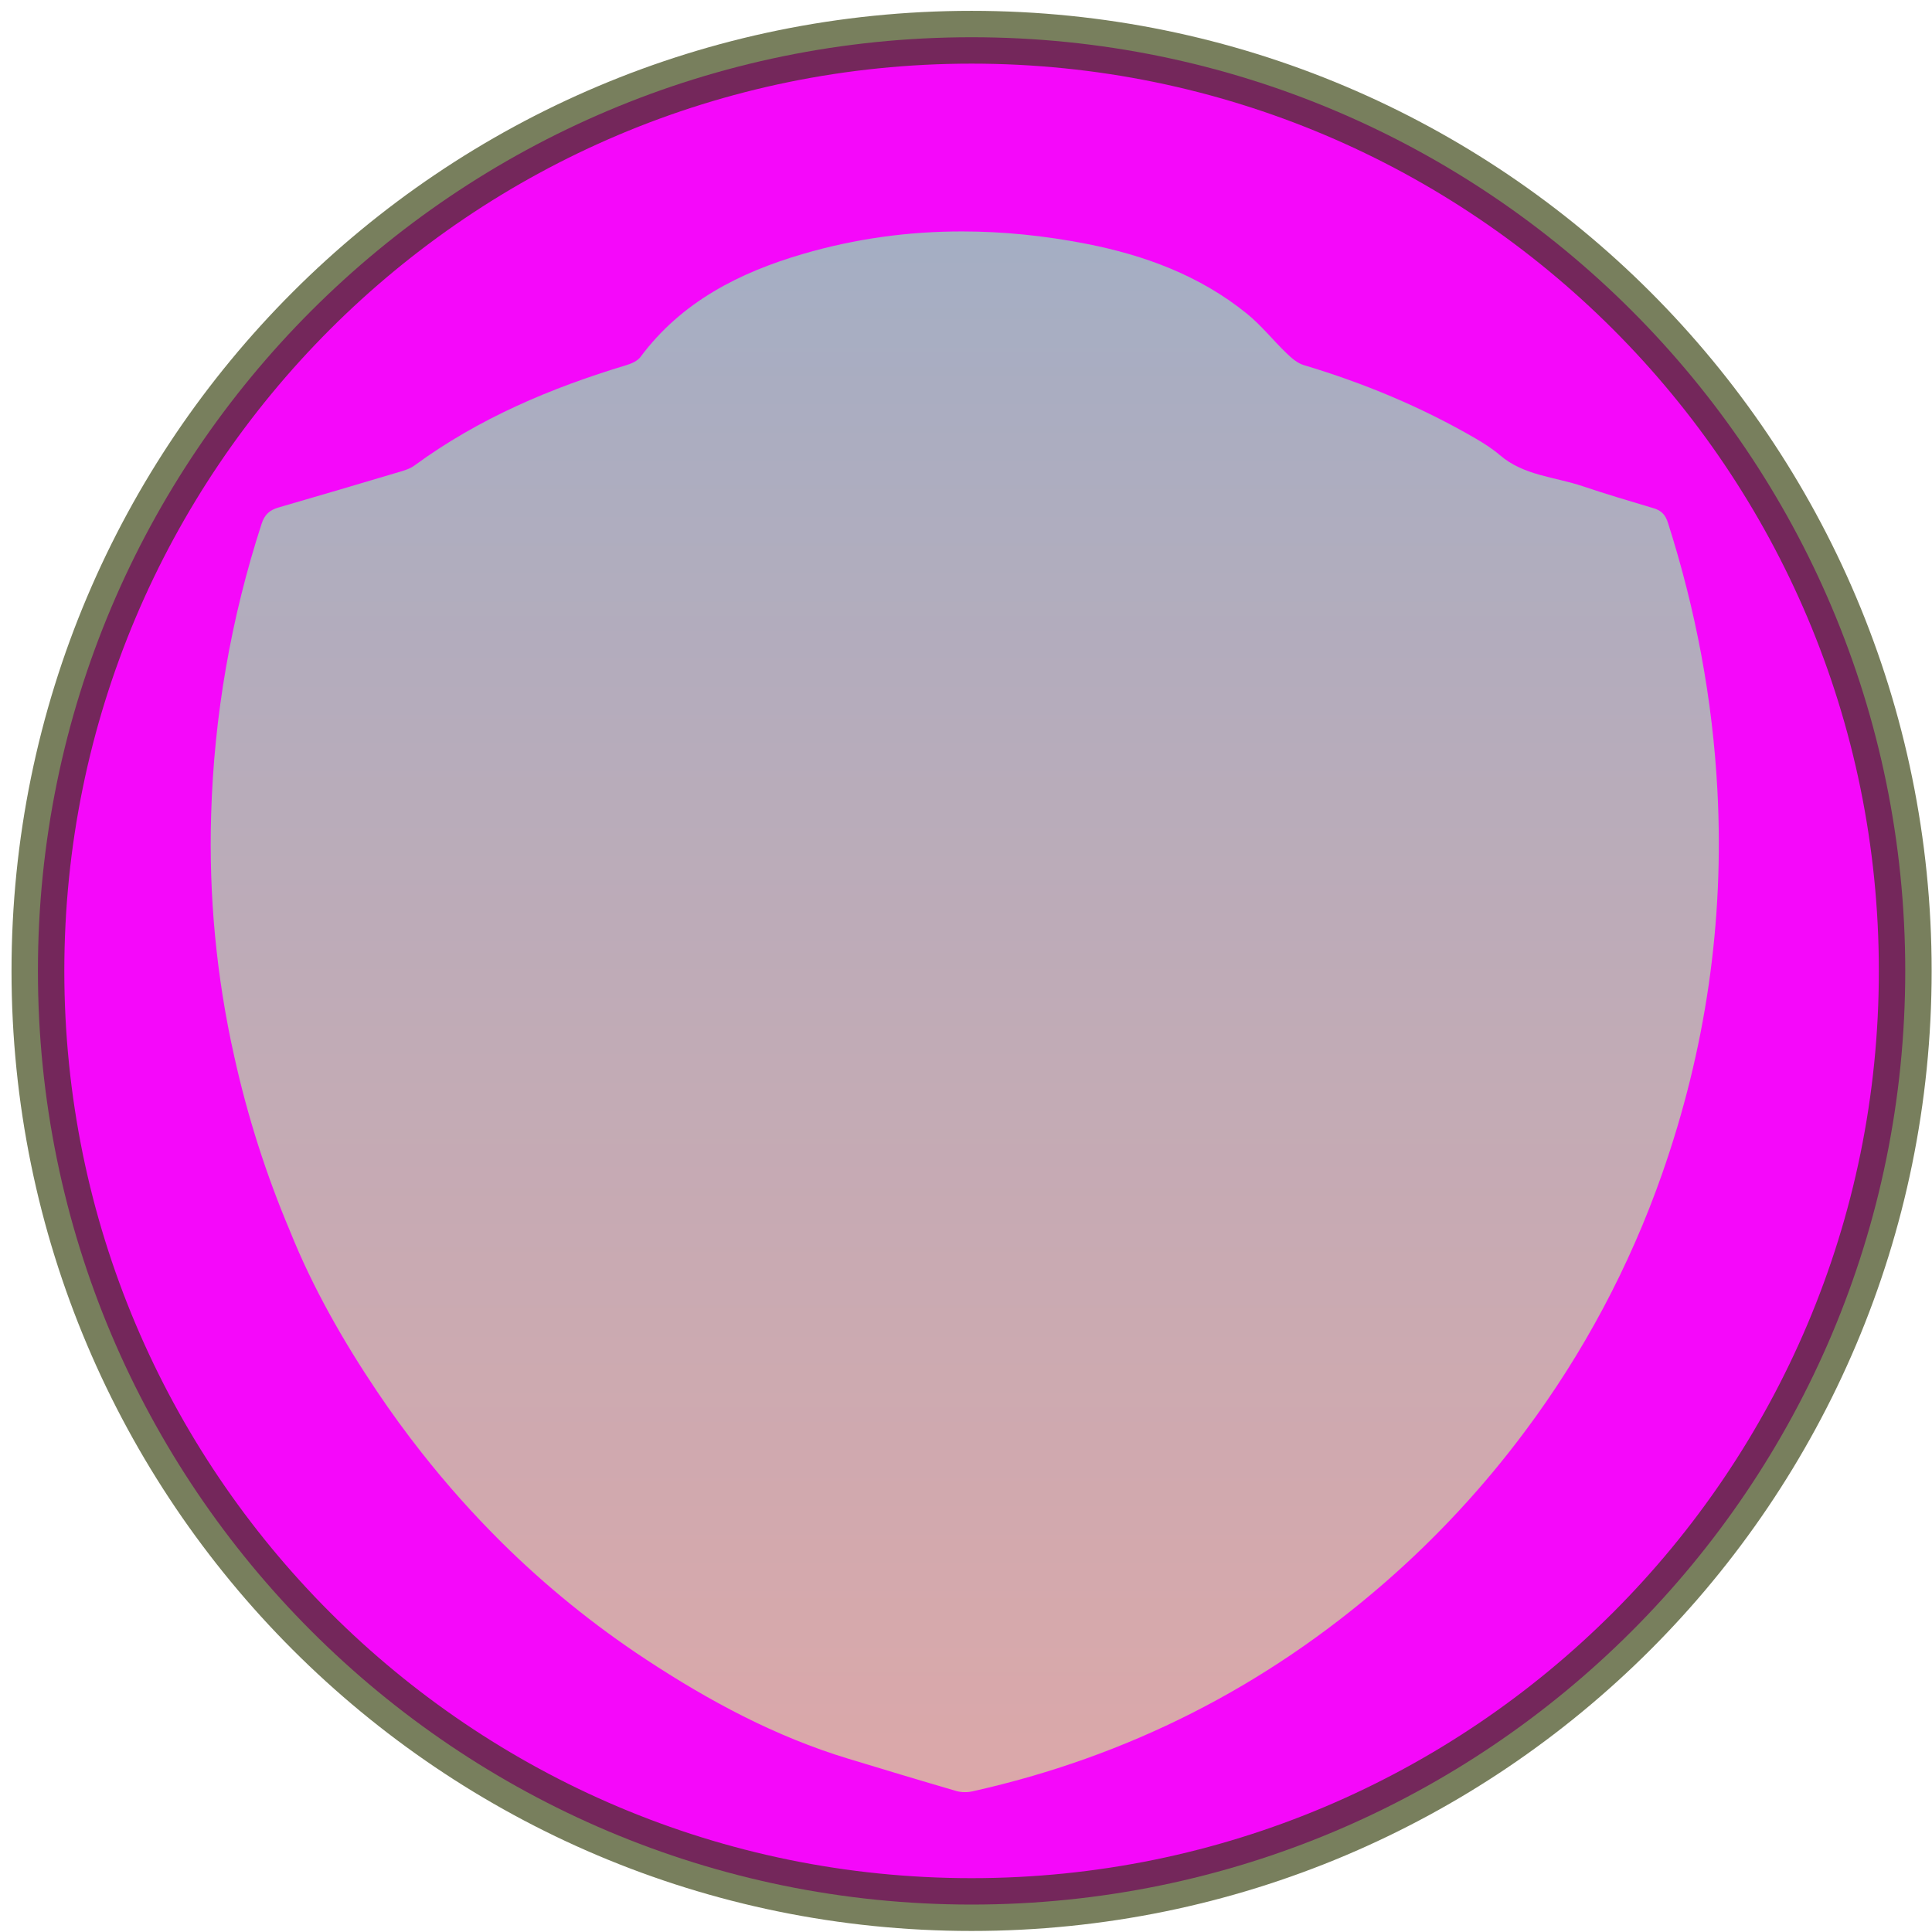
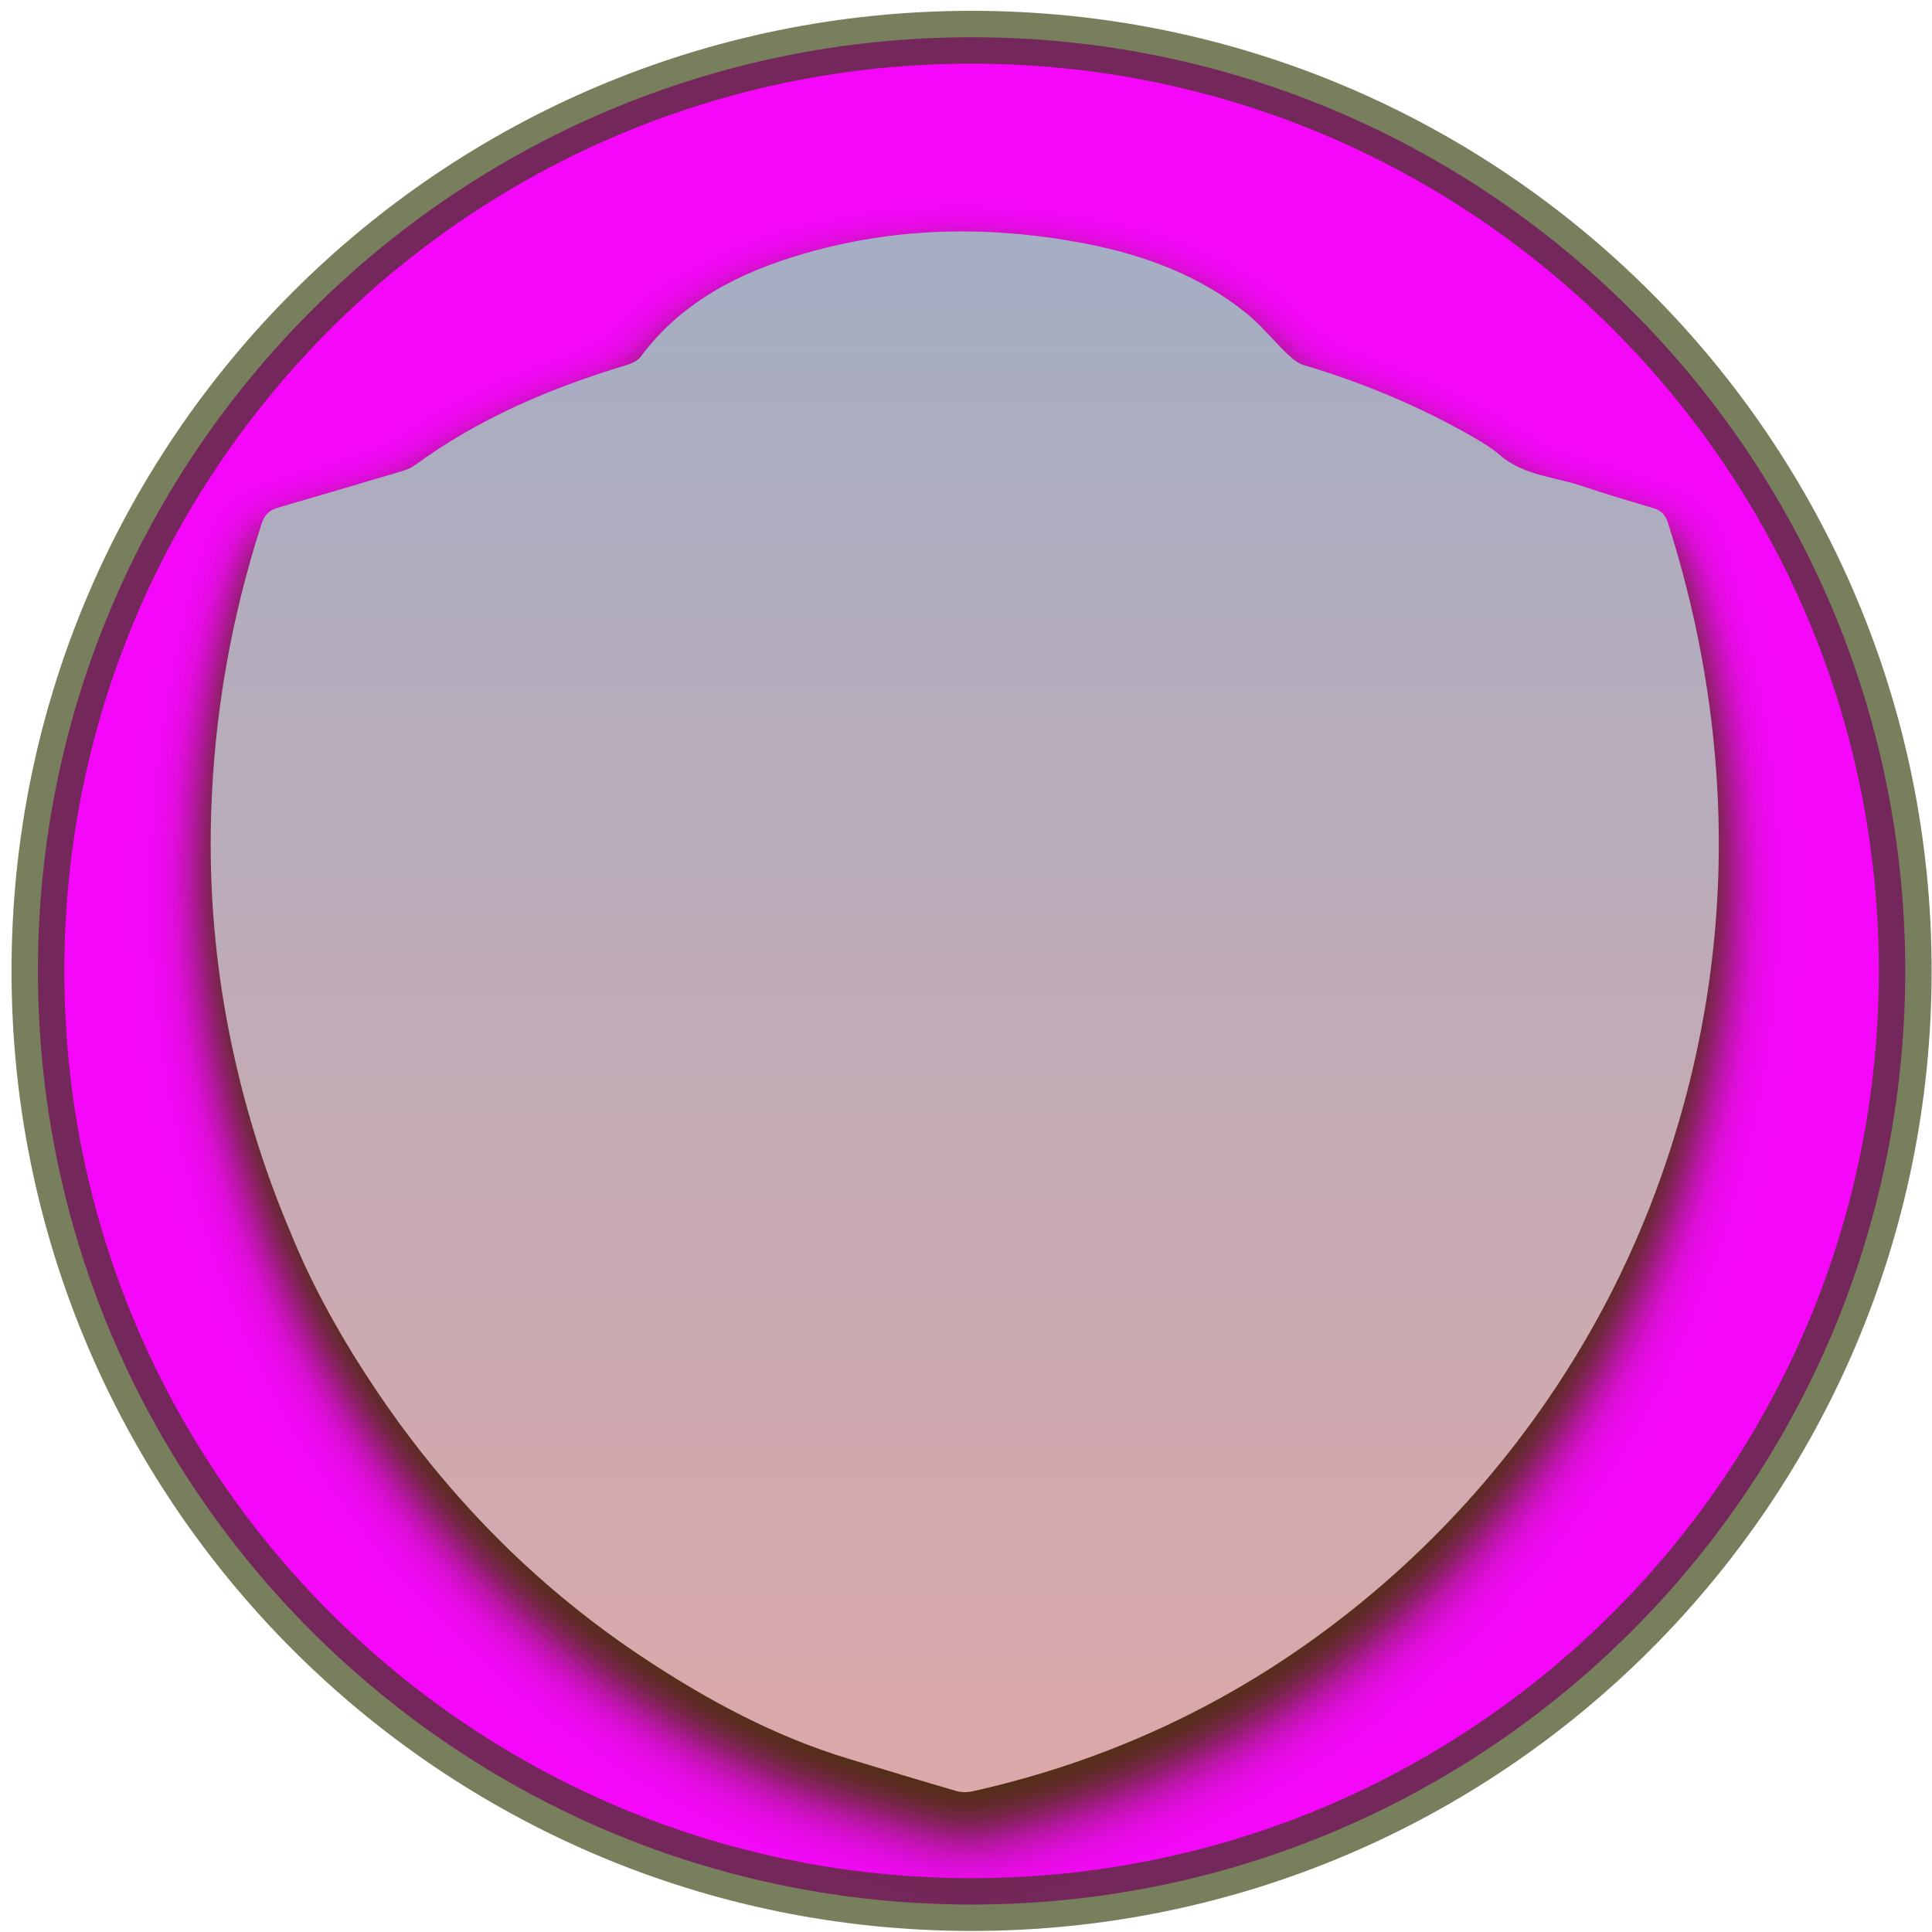
- <svg xmlns="http://www.w3.org/2000/svg" viewBox="0 0 100 100">
-   <defs>
-     <linearGradient id="a" x2="1" gradientTransform="rotate(90 27.585 19.634) scale(130.6568)" gradientUnits="userSpaceOnUse">
-       <stop stop-color="#a4aec4" offset="0" />
-       <stop stop-color="#dca8a9" offset="1" />
+ <svg xmlns="http://www.w3.org/2000/svg" viewBox="0 0 100 100" version="1.1" id="svg4">
+   <defs id="defs8">
+     <linearGradient id="linearGradient1005" x2="1" gradientTransform="matrix(0,102.341,-102.341,0,49.91118,-1.636902)" gradientUnits="userSpaceOnUse">
+       <stop stop-color="#f15236" offset="0" id="stop974" />
+       <stop stop-color="#94136e" offset=".914" id="stop976" />
+       <stop stop-color="#94136e" offset="1" id="stop978" />
    </linearGradient>
+     <filter style="color-interpolation-filters:sRGB;" id="filter1015">
+       <feFlood flood-opacity="0.804" flood-color="rgb(72,49,7)" result="flood" id="feFlood1005" />
+       <feComposite in="flood" in2="SourceGraphic" operator="in" result="composite1" id="feComposite1007" />
+       <feGaussianBlur in="composite1" stdDeviation="2" result="blur" id="feGaussianBlur1009" />
+       <feOffset dx="0" dy="2.3" result="offset" id="feOffset1011" />
+       <feComposite in="SourceGraphic" in2="offset" operator="over" result="fbSourceGraphic" id="feComposite1013" />
+       <feColorMatrix result="fbSourceGraphicAlpha" in="fbSourceGraphic" values="0 0 0 -1 0 0 0 0 -1 0 0 0 0 -1 0 0 0 0 1 0" id="feColorMatrix1017" />
+       <feFlood id="feFlood1019" flood-opacity="0.804" flood-color="rgb(72,49,7)" result="flood" in="fbSourceGraphic" />
+       <feComposite in2="fbSourceGraphic" id="feComposite1021" in="flood" operator="in" result="composite1" />
+       <feGaussianBlur id="feGaussianBlur1023" in="composite1" stdDeviation="2" result="blur" />
+       <feOffset id="feOffset1025" dx="0" dy="2.3" result="offset" />
+       <feComposite in2="offset" id="feComposite1027" in="fbSourceGraphic" operator="over" result="fbSourceGraphic" />
+       <feColorMatrix result="fbSourceGraphicAlpha" in="fbSourceGraphic" values="0 0 0 -1 0 0 0 0 -1 0 0 0 0 -1 0 0 0 0 1 0" id="feColorMatrix1053" />
+       <feFlood id="feFlood1055" flood-opacity="0.804" flood-color="rgb(72,49,7)" result="flood" in="fbSourceGraphic" />
+       <feComposite in2="fbSourceGraphic" id="feComposite1057" in="flood" operator="in" result="composite1" />
+       <feGaussianBlur id="feGaussianBlur1059" in="composite1" stdDeviation="2" result="blur" />
+       <feOffset id="feOffset1061" dx="0" dy="2.3" result="offset" />
+       <feComposite in2="offset" id="feComposite1063" in="fbSourceGraphic" operator="over" result="composite2" />
+     </filter>
+     <linearGradient id="linearGradient1387" x2="1" gradientTransform="matrix(0,128.9253,-128.9253,0,47.03771,-10.35811)" gradientUnits="userSpaceOnUse">
+       <stop stop-color="#9cce62" offset="0" id="stop1230" />
+       <stop stop-color="#009b5b" offset=".989" id="stop1232" />
+       <stop stop-color="#009b5b" offset="1" id="stop1234" />
+     </linearGradient>
+     <filter style="color-interpolation-filters:sRGB;" id="filter1299">
+       <feFlood flood-opacity="0.804" flood-color="rgb(72,49,7)" result="flood" id="feFlood1289" />
+       <feComposite in="flood" in2="SourceGraphic" operator="in" result="composite1" id="feComposite1291" />
+       <feGaussianBlur in="composite1" stdDeviation="2" result="blur" id="feGaussianBlur1293" />
+       <feOffset dx="0" dy="2.3" result="offset" id="feOffset1295" />
+       <feComposite in="SourceGraphic" in2="offset" operator="over" result="fbSourceGraphic" id="feComposite1297" />
+       <feColorMatrix result="fbSourceGraphicAlpha" in="fbSourceGraphic" values="0 0 0 -1 0 0 0 0 -1 0 0 0 0 -1 0 0 0 0 1 0" id="feColorMatrix1301" />
+       <feFlood id="feFlood1303" flood-opacity="0.804" flood-color="rgb(72,49,7)" result="flood" in="fbSourceGraphic" />
+       <feComposite in2="fbSourceGraphic" id="feComposite1305" in="flood" operator="in" result="composite1" />
+       <feGaussianBlur id="feGaussianBlur1307" in="composite1" stdDeviation="2" result="blur" />
+       <feOffset id="feOffset1309" dx="0" dy="2.3" result="offset" />
+       <feComposite in2="offset" id="feComposite1311" in="fbSourceGraphic" operator="over" result="composite2" />
+     </filter>
+     <linearGradient id="linearGradient1365" x2="1" gradientTransform="matrix(0,-112.0957,112.0957,0,48.72931,96.50458)" gradientUnits="userSpaceOnUse">
+       <stop stop-color="#020121" offset="0" id="stop1414" />
+       <stop stop-color="#2f3e57" offset=".694" id="stop1416" />
+       <stop stop-color="#2f3e57" offset="1" id="stop1418" />
+     </linearGradient>
+     <filter style="color-interpolation-filters:sRGB;" id="filter1453">
+       <feFlood flood-opacity="0.804" flood-color="rgb(72,49,7)" result="flood" id="feFlood1443" />
+       <feComposite in="flood" in2="SourceGraphic" operator="in" result="composite1" id="feComposite1445" />
+       <feGaussianBlur in="composite1" stdDeviation="2" result="blur" id="feGaussianBlur1447" />
+       <feOffset dx="0" dy="2.3" result="offset" id="feOffset1449" />
+       <feComposite in="SourceGraphic" in2="offset" operator="over" result="fbSourceGraphic" id="feComposite1451" />
+       <feColorMatrix result="fbSourceGraphicAlpha" in="fbSourceGraphic" values="0 0 0 -1 0 0 0 0 -1 0 0 0 0 -1 0 0 0 0 1 0" id="feColorMatrix1455" />
+       <feFlood id="feFlood1457" flood-opacity="0.804" flood-color="rgb(72,49,7)" result="flood" in="fbSourceGraphic" />
+       <feComposite in2="fbSourceGraphic" id="feComposite1459" in="flood" operator="in" result="composite1" />
+       <feGaussianBlur id="feGaussianBlur1461" in="composite1" stdDeviation="2" result="blur" />
+       <feOffset id="feOffset1463" dx="0" dy="2.3" result="offset" />
+       <feComposite in2="offset" id="feComposite1465" in="fbSourceGraphic" operator="over" result="composite2" />
+     </filter>
+     <linearGradient id="linearGradient1049" x2="1" gradientTransform="matrix(0,130.6568,-130.6568,0,47.21893,-7.951388)" gradientUnits="userSpaceOnUse">
+       <stop stop-color="#a4aec4" offset="0" id="stop1611" />
+       <stop stop-color="#dca8a9" offset="1" id="stop1613" />
+     </linearGradient>
+     <filter style="color-interpolation-filters:sRGB;" id="filter1647">
+       <feFlood flood-opacity="0.804" flood-color="rgb(72,49,7)" result="flood" id="feFlood1637" />
+       <feComposite in="flood" in2="SourceGraphic" operator="in" result="composite1" id="feComposite1639" />
+       <feGaussianBlur in="composite1" stdDeviation="2" result="blur" id="feGaussianBlur1641" />
+       <feOffset dx="0" dy="2.3" result="offset" id="feOffset1643" />
+       <feComposite in="SourceGraphic" in2="offset" operator="over" result="fbSourceGraphic" id="feComposite1645" />
+       <feColorMatrix result="fbSourceGraphicAlpha" in="fbSourceGraphic" values="0 0 0 -1 0 0 0 0 -1 0 0 0 0 -1 0 0 0 0 1 0" id="feColorMatrix1649" />
+       <feFlood id="feFlood1651" flood-opacity="0.804" flood-color="rgb(72,49,7)" result="flood" in="fbSourceGraphic" />
+       <feComposite in2="fbSourceGraphic" id="feComposite1653" in="flood" operator="in" result="composite1" />
+       <feGaussianBlur id="feGaussianBlur1655" in="composite1" stdDeviation="2" result="blur" />
+       <feOffset id="feOffset1657" dx="0" dy="2.3" result="offset" />
+       <feComposite in2="offset" id="feComposite1659" in="fbSourceGraphic" operator="over" result="composite2" />
+     </filter>
  </defs>
-   <g transform="matrix(.63557 0 0 .63557 19.87 15.547)">
-     <circle style="fill:#f508fa;fill-opacity:1;fill-rule:evenodd;stroke:#2d3904;stroke-width:4.3;stroke-miterlimit:4;stroke-dasharray:none;stroke-opacity:.642" cx="47.861" cy="54.607" r="76.036" />
-     <path d="M33.686-6.072C28.351-4.514 23.499-2.06 20.062 2.563c-.25.333-.744.548-1.165.677-6.345 1.912-12.379 4.465-17.76 8.41-.308.225-.695.365-1.063.475-3.429 1.02-6.858 2.038-10.292 3.029-.75.215-1.181.583-1.436 1.375a86.98 86.98 0 0 0-4.224 24.35 81.181 81.181 0 0 0 1.933 20.225A84.057 84.057 0 0 0-9.278 75.73c1.887 4.715 4.468 9.236 7.298 13.444a83.4 83.4 0 0 0 3.7 5.08 82.238 82.238 0 0 0 6.723 7.548 78.558 78.558 0 0 0 12.06 9.779c5.3 3.49 10.866 6.482 16.98 8.332 2.999.91 6.004 1.82 9.016 2.696.43.123.937.126 1.372.027 12.97-2.898 24.462-8.73 34.482-17.45a80.848 80.848 0 0 0 11.734-12.653 80.438 80.438 0 0 0 11.5-21.58c3.644-10.383 5.215-21.078 4.635-32.092-.403-7.664-1.81-15.117-4.14-22.416-.207-.65-.532-1.023-1.18-1.216-1.989-.593-3.978-1.181-5.944-1.845-2.344-.794-4.949-.883-6.954-2.612-.623-.535-1.33-.98-2.036-1.394-4.537-2.637-9.35-4.634-14.376-6.138-.537-.161-1.03-.593-1.447-.999-1.133-1.087-2.118-2.344-3.332-3.321-3.923-3.177-8.55-4.882-13.426-5.835-3.474-.677-6.946-1.036-10.407-1.036-4.46 0-8.901.596-13.294 1.88" fill="url(#a)" style="fill:url(#a);stroke-width:2.685;filter:url(#filter1647)" transform="matrix(.9728 0 0 .9728 1.377 2.12)" />
+   <g id="g1168" transform="matrix(0.635566,0,0,0.635566,19.86987,15.54669)">
+     <circle style="fill:#f508fa;fill-opacity:1;fill-rule:evenodd;stroke:#2d3904;stroke-width:4.3;stroke-miterlimit:4;stroke-dasharray:none;stroke-opacity:0.642" id="path1003" cx="47.861" cy="54.607" r="76.036" />
+     <path d="M 33.686,-6.072 C 28.351,-4.514 23.499,-2.06 20.062,2.563 19.812,2.896 19.318,3.111 18.897,3.24 12.552,5.152 6.518,7.705 1.137,11.65 c -0.309,0.226 -0.695,0.365 -1.063,0.475 -3.429,1.02 -6.858,2.038 -10.292,3.029 -0.749,0.215 -1.181,0.583 -1.437,1.375 -2.564,7.921 -3.979,16.038 -4.224,24.351 -0.185,6.211 0.336,12.381 1.56,18.468 0.118,0.588 0.242,1.173 0.373,1.756 1.112,5.002 2.664,9.911 4.667,14.626 1.888,4.715 4.468,9.237 7.298,13.444 1.168,1.737 2.403,3.434 3.7,5.08 2.084,2.65 4.331,5.174 6.723,7.548 3.684,3.649 7.73,6.928 12.059,9.779 5.3,3.491 10.867,6.482 16.981,8.332 2.999,0.91 6.004,1.82 9.017,2.696 0.43,0.124 0.937,0.126 1.372,0.027 12.969,-2.897 24.461,-8.729 34.482,-17.45 4.361,-3.797 8.275,-8.018 11.734,-12.652 4.93,-6.605 8.772,-13.807 11.5,-21.58 3.644,-10.383 5.214,-21.078 4.634,-32.092 -0.403,-7.663 -1.81,-15.117 -4.14,-22.415 -0.207,-0.65 -0.532,-1.023 -1.179,-1.216 -1.99,-0.593 -3.979,-1.181 -5.945,-1.845 C 96.614,12.59 94.009,12.501 92.004,10.772 91.381,10.237 90.675,9.792 89.968,9.378 85.431,6.741 80.619,4.744 75.592,3.24 75.055,3.079 74.561,2.647 74.145,2.241 73.012,1.154 72.027,-0.103 70.813,-1.08 66.89,-4.257 62.264,-5.962 57.387,-6.915 53.913,-7.592 50.441,-7.951 46.98,-7.951 c -4.46,0 -8.901,0.596 -13.294,1.88" fill="url(#linearGradient1049)" id="path1620" style="fill:url(#linearGradient1049);stroke-width:2.685;filter:url(#filter1647)" transform="matrix(0.9728047,0,0,0.9728047,1.376633,2.119416)" />
  </g>
</svg>
